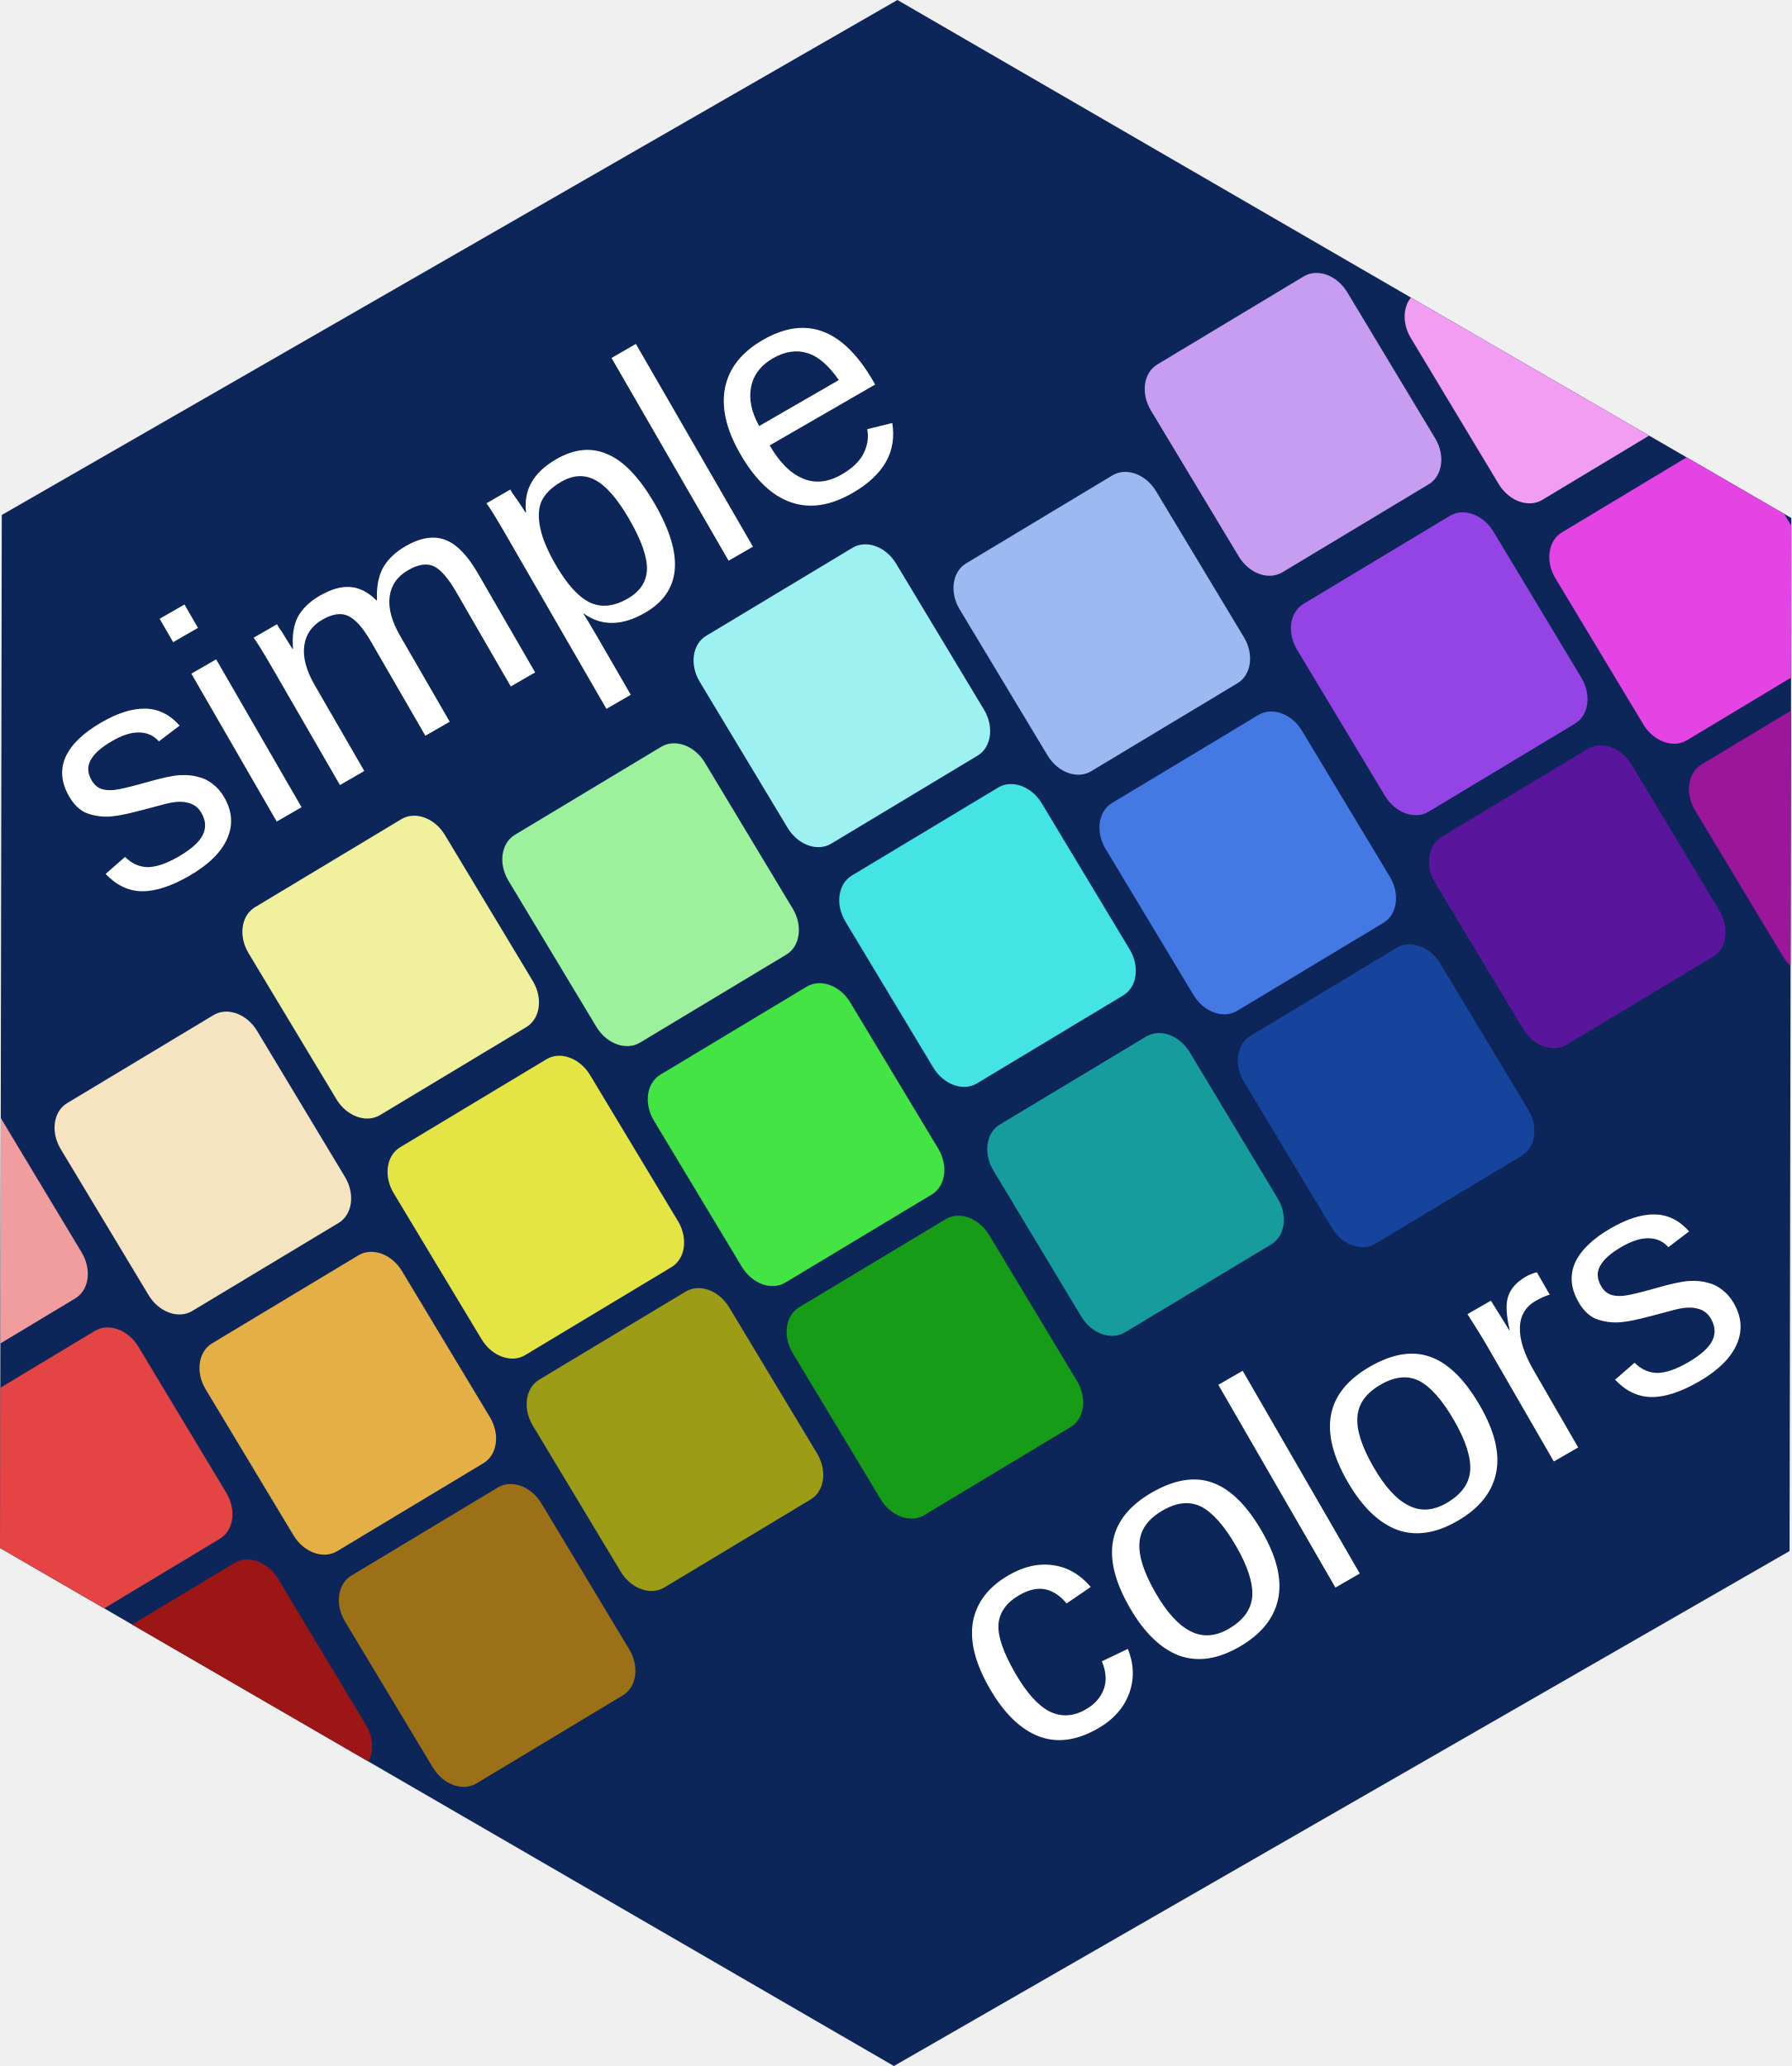
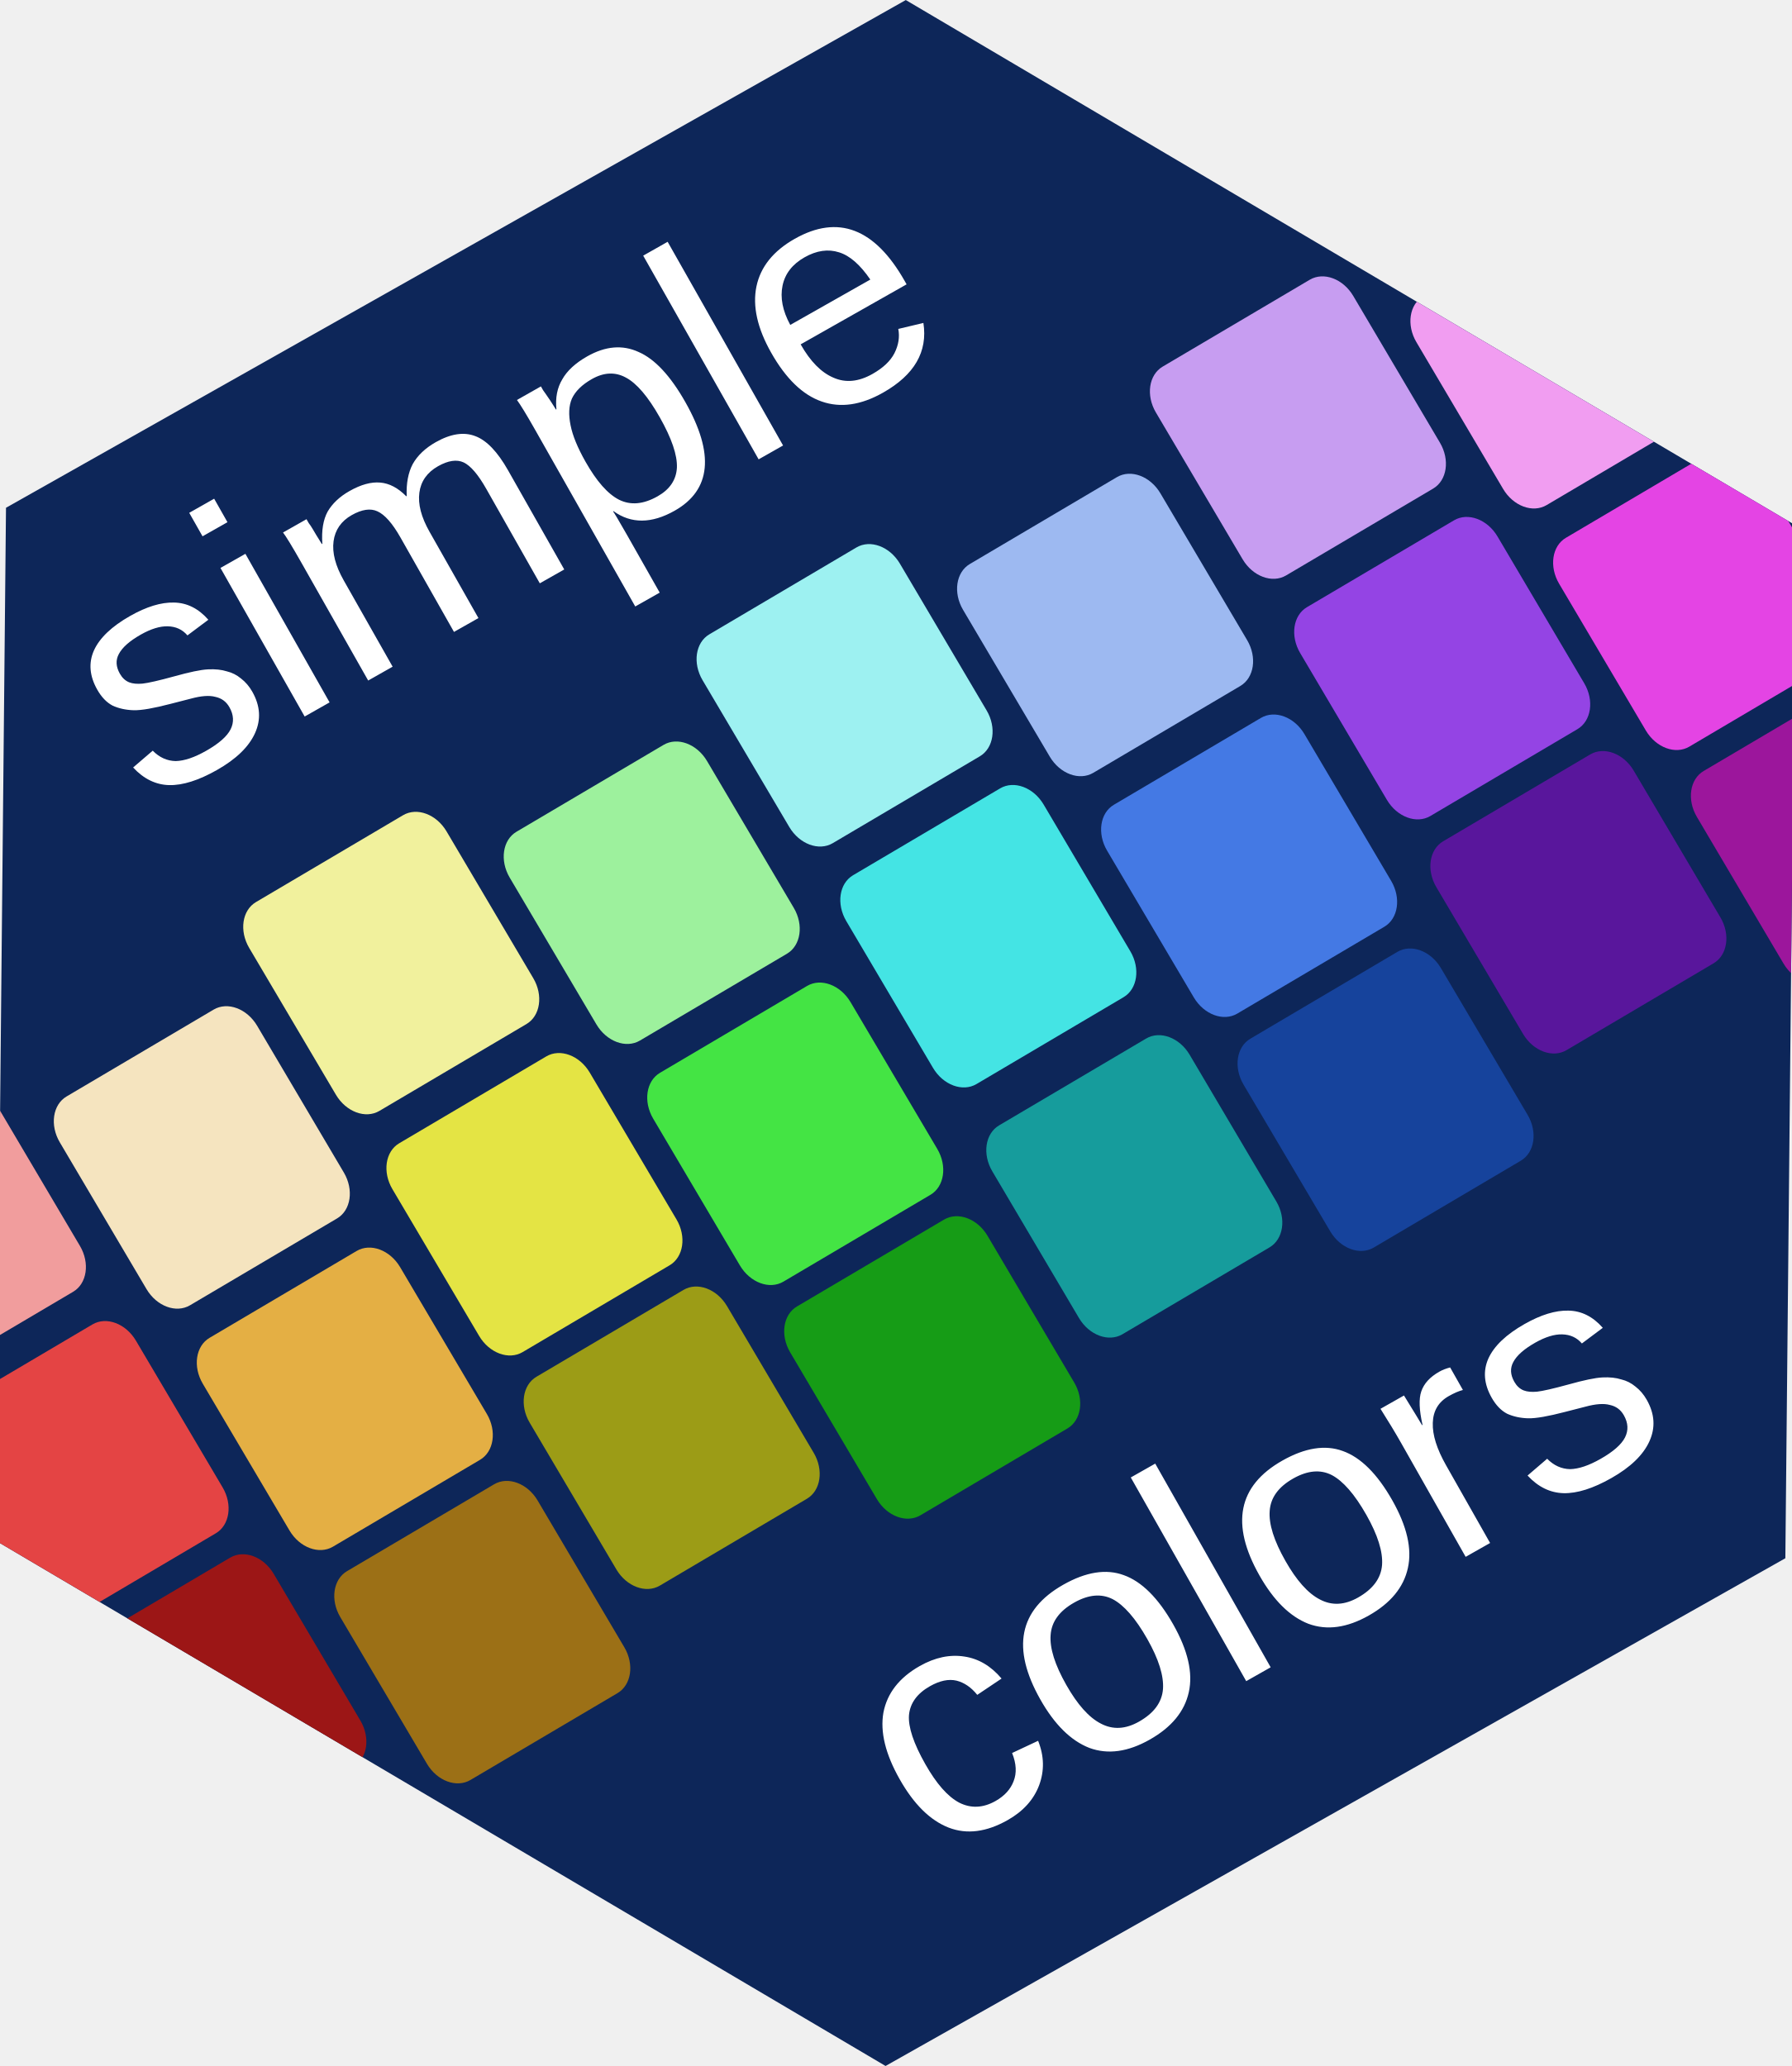
- <svg xmlns="http://www.w3.org/2000/svg" id="svg1396" version="1.1" viewBox="0 0 50.8 58.601" height="58.601mm" width="50.8mm">
+ <svg xmlns="http://www.w3.org/2000/svg" width="50.8mm" height="58.601mm" viewBox="0 0 50.8 58.601" version="1.1" id="svg1396">
  <defs id="defs1390">
-     <clipPath id="clipPath887" clipPathUnits="userSpaceOnUse">
-       <path transform="matrix(1.134841,0.6702366,-0.6702366,1.134841,173.694,58.39139)" d="M -2.457,87.696 -21.459,98.875 -40.641,88.008 -40.821,65.962 -21.819,54.783 -2.637,65.65 Z" id="path890" style="opacity:1;fill:#0d2659;fill-opacity:1;stroke:none;stroke-width:0.265;stroke-linecap:round;stroke-linejoin:round;stroke-miterlimit:4;stroke-dasharray:none;stroke-dashoffset:0;stroke-opacity:1" />
+     <clipPath clipPathUnits="userSpaceOnUse" id="clipPath887">
+       <path style="opacity:1;fill:#0d2659;fill-opacity:1;stroke:none;stroke-width:0.265;stroke-linecap:round;stroke-linejoin:round;stroke-miterlimit:4;stroke-dasharray:none;stroke-dashoffset:0;stroke-opacity:1" id="path890" d="M -2.457,87.696 -21.459,98.875 -40.641,88.008 -40.821,65.962 -21.819,54.783 -2.637,65.65 Z" transform="matrix(1.134841,0.6702366,-0.6702366,1.134841,173.694,58.39139)" />
    </clipPath>
  </defs>
-   <g transform="translate(-51.00998,-29.67201)" id="layer1">
-     <g transform="translate(32.27665,8.403575)" id="g1464">
-       <path style="opacity:1;fill:#0d2659;fill-opacity:1;stroke:none;stroke-width:0.265;stroke-linecap:round;stroke-linejoin:round;stroke-miterlimit:4;stroke-dasharray:none;stroke-dashoffset:0;stroke-opacity:1" id="path889" d="M -2.457,87.696 -21.459,98.875 -40.641,88.008 -40.821,65.962 -21.819,54.783 -2.637,65.65 Z" transform="matrix(1.328971,0.0131306,-0.0131306,1.328971,73.89992,-51.25023)" />
-       <g clip-path="url(#clipPath887)" id="g1132" transform="matrix(0.8732874,-0.5041927,0.5041927,0.8732874,-107.2254,-14.66746)">
-         <g id="g1104">
-           <rect style="opacity:1;fill:#169c9c;fill-opacity:1;stroke:none;stroke-width:0.033;stroke-miterlimit:4;stroke-dasharray:none;stroke-dashoffset:0;stroke-opacity:1" id="rect3714-8-8-0-3-4" width="6.446" height="6.823" x="95.626" y="136.532" rx="0.821" ry="1.014" transform="rotate(-1.032871)" />
-           <rect style="opacity:1;fill:#9df1f1;fill-opacity:1;stroke:none;stroke-width:0.033;stroke-miterlimit:4;stroke-dasharray:none;stroke-dashoffset:0;stroke-opacity:1" id="rect3714-8-6-0" width="6.446" height="6.823" x="95.636" y="120.495" rx="0.821" ry="1.014" transform="rotate(-1.032871)" />
-           <rect style="opacity:1;fill:#c79df1;fill-opacity:1;stroke:none;stroke-width:0.033;stroke-miterlimit:4;stroke-dasharray:none;stroke-dashoffset:0;stroke-opacity:1" id="rect3714-4-2-7" width="6.446" height="6.823" x="110.443" y="120.495" rx="0.821" ry="1.014" transform="rotate(-1.032871)" />
-           <rect style="opacity:1;fill:#44e4e4;fill-opacity:1;stroke:none;stroke-width:0.033;stroke-miterlimit:4;stroke-dasharray:none;stroke-dashoffset:0;stroke-opacity:1" id="rect3714-8-9-7-7" width="6.446" height="6.823" x="95.67" y="128.385" rx="0.821" ry="1.014" transform="rotate(-1.032871)" />
-           <rect style="opacity:1;fill:#9444e4;fill-opacity:1;stroke:none;stroke-width:0.033;stroke-miterlimit:4;stroke-dasharray:none;stroke-dashoffset:0;stroke-opacity:1" id="rect3714-4-8-3-6" width="6.446" height="6.823" x="110.495" y="128.385" rx="0.821" ry="1.014" transform="rotate(-1.032871)" />
-           <rect style="opacity:1;fill:#59169c;fill-opacity:1;stroke:none;stroke-width:0.033;stroke-miterlimit:4;stroke-dasharray:none;stroke-dashoffset:0;stroke-opacity:1" id="rect3714-4-3-24-4" width="6.446" height="6.823" x="110.443" y="136.003" rx="0.821" ry="1.014" transform="rotate(-1.032871)" />
-           <rect style="opacity:1;fill:#f19d9d;fill-opacity:1;stroke:none;stroke-width:0.033;stroke-miterlimit:4;stroke-dasharray:none;stroke-dashoffset:0;stroke-opacity:1" id="rect3714-8-4-0-0" width="6.446" height="6.823" x="66.021" y="120.495" rx="0.821" ry="1.014" transform="rotate(-1.032871)" />
-           <rect style="opacity:1;fill:#f1f19d;fill-opacity:1;stroke:none;stroke-width:0.033;stroke-miterlimit:4;stroke-dasharray:none;stroke-dashoffset:0;stroke-opacity:1" id="rect3714-4-1-0-0" width="6.446" height="6.823" x="80.828" y="120.495" rx="0.821" ry="1.014" transform="rotate(-1.032871)" />
-           <rect style="opacity:1;fill:#e44444;fill-opacity:1;stroke:none;stroke-width:0.033;stroke-miterlimit:4;stroke-dasharray:none;stroke-dashoffset:0;stroke-opacity:1" id="rect3714-8-9-2-4-6" width="6.446" height="6.823" x="66.021" y="128.385" rx="0.821" ry="1.014" transform="rotate(-1.032871)" />
-           <rect style="opacity:1;fill:#e4e444;fill-opacity:1;stroke:none;stroke-width:0.033;stroke-miterlimit:4;stroke-dasharray:none;stroke-dashoffset:0;stroke-opacity:1" id="rect3714-4-8-4-9-4" width="6.446" height="6.823" x="80.845" y="128.385" rx="0.821" ry="1.014" transform="rotate(-1.032871)" />
-           <rect style="opacity:1;fill:#9c1616;fill-opacity:1;stroke:none;stroke-width:0.033;stroke-miterlimit:4;stroke-dasharray:none;stroke-dashoffset:0;stroke-opacity:1" id="rect3714-8-8-0-0-5-8" width="6.446" height="6.823" x="66.021" y="136.003" rx="0.821" ry="1.014" transform="rotate(-1.032871)" />
-           <rect style="opacity:1;fill:#9c9c16;fill-opacity:1;stroke:none;stroke-width:0.033;stroke-miterlimit:4;stroke-dasharray:none;stroke-dashoffset:0;stroke-opacity:1" id="rect3714-4-3-2-6-1" width="6.446" height="6.823" x="80.828" y="136.003" rx="0.821" ry="1.014" transform="rotate(-1.032871)" />
+   <g id="layer1" transform="translate(-51.00998,-29.67201)">
+     <g id="g1464" transform="translate(32.27665,8.403575)">
+       <g transform="translate(-0.01622631,0.1636465)" id="g897">
+         <path style="opacity:1;fill:#0d2659;fill-opacity:1;stroke:none;stroke-width:0.265;stroke-linecap:round;stroke-linejoin:round;stroke-miterlimit:4;stroke-dasharray:none;stroke-dashoffset:0;stroke-opacity:1" id="path889" d="M -2.457,87.696 -21.459,98.875 -40.641,88.008 -40.821,65.962 -21.819,54.783 -2.637,65.65 Z" transform="matrix(1.328821,0.02386625,-0.02386625,1.328821,74.73772,-51.17009)" />
+         <g clip-path="url(#clipPath887)" id="g1132" transform="matrix(0.877332,-0.4971214,0.4971214,0.877332,-106.6772,-16.05174)">
+           <g id="g1104">
+             <rect style="opacity:1;fill:#169c9c;fill-opacity:1;stroke:none;stroke-width:0.033;stroke-miterlimit:4;stroke-dasharray:none;stroke-dashoffset:0;stroke-opacity:1" id="rect3714-8-8-0-3-4" width="6.446" height="6.823" x="95.626" y="136.532" rx="0.821" ry="1.014" transform="rotate(-1.032871)" />
+             <rect style="opacity:1;fill:#9df1f1;fill-opacity:1;stroke:none;stroke-width:0.033;stroke-miterlimit:4;stroke-dasharray:none;stroke-dashoffset:0;stroke-opacity:1" id="rect3714-8-6-0" width="6.446" height="6.823" x="95.636" y="120.495" rx="0.821" ry="1.014" transform="rotate(-1.032871)" />
+             <rect style="opacity:1;fill:#c79df1;fill-opacity:1;stroke:none;stroke-width:0.033;stroke-miterlimit:4;stroke-dasharray:none;stroke-dashoffset:0;stroke-opacity:1" id="rect3714-4-2-7" width="6.446" height="6.823" x="110.443" y="120.495" rx="0.821" ry="1.014" transform="rotate(-1.032871)" />
+             <rect style="opacity:1;fill:#44e4e4;fill-opacity:1;stroke:none;stroke-width:0.033;stroke-miterlimit:4;stroke-dasharray:none;stroke-dashoffset:0;stroke-opacity:1" id="rect3714-8-9-7-7" width="6.446" height="6.823" x="95.67" y="128.385" rx="0.821" ry="1.014" transform="rotate(-1.032871)" />
+             <rect style="opacity:1;fill:#9444e4;fill-opacity:1;stroke:none;stroke-width:0.033;stroke-miterlimit:4;stroke-dasharray:none;stroke-dashoffset:0;stroke-opacity:1" id="rect3714-4-8-3-6" width="6.446" height="6.823" x="110.495" y="128.385" rx="0.821" ry="1.014" transform="rotate(-1.032871)" />
+             <rect style="opacity:1;fill:#59169c;fill-opacity:1;stroke:none;stroke-width:0.033;stroke-miterlimit:4;stroke-dasharray:none;stroke-dashoffset:0;stroke-opacity:1" id="rect3714-4-3-24-4" width="6.446" height="6.823" x="110.443" y="136.003" rx="0.821" ry="1.014" transform="rotate(-1.032871)" />
+             <rect style="opacity:1;fill:#f19d9d;fill-opacity:1;stroke:none;stroke-width:0.033;stroke-miterlimit:4;stroke-dasharray:none;stroke-dashoffset:0;stroke-opacity:1" id="rect3714-8-4-0-0" width="6.446" height="6.823" x="66.021" y="120.495" rx="0.821" ry="1.014" transform="rotate(-1.032871)" />
+             <rect style="opacity:1;fill:#f1f19d;fill-opacity:1;stroke:none;stroke-width:0.033;stroke-miterlimit:4;stroke-dasharray:none;stroke-dashoffset:0;stroke-opacity:1" id="rect3714-4-1-0-0" width="6.446" height="6.823" x="80.828" y="120.495" rx="0.821" ry="1.014" transform="rotate(-1.032871)" />
+             <rect style="opacity:1;fill:#e44444;fill-opacity:1;stroke:none;stroke-width:0.033;stroke-miterlimit:4;stroke-dasharray:none;stroke-dashoffset:0;stroke-opacity:1" id="rect3714-8-9-2-4-6" width="6.446" height="6.823" x="66.021" y="128.385" rx="0.821" ry="1.014" transform="rotate(-1.032871)" />
+             <rect style="opacity:1;fill:#e4e444;fill-opacity:1;stroke:none;stroke-width:0.033;stroke-miterlimit:4;stroke-dasharray:none;stroke-dashoffset:0;stroke-opacity:1" id="rect3714-4-8-4-9-4" width="6.446" height="6.823" x="80.845" y="128.385" rx="0.821" ry="1.014" transform="rotate(-1.032871)" />
+             <rect style="opacity:1;fill:#9c1616;fill-opacity:1;stroke:none;stroke-width:0.033;stroke-miterlimit:4;stroke-dasharray:none;stroke-dashoffset:0;stroke-opacity:1" id="rect3714-8-8-0-0-5-8" width="6.446" height="6.823" x="66.021" y="136.003" rx="0.821" ry="1.014" transform="rotate(-1.032871)" />
+             <rect style="opacity:1;fill:#9c9c16;fill-opacity:1;stroke:none;stroke-width:0.033;stroke-miterlimit:4;stroke-dasharray:none;stroke-dashoffset:0;stroke-opacity:1" id="rect3714-4-3-2-6-1" width="6.446" height="6.823" x="80.828" y="136.003" rx="0.821" ry="1.014" transform="rotate(-1.032871)" />
+           </g>
+           <g transform="rotate(30,91.29854,130.7937)" id="g1079">
+             <rect style="opacity:1;fill:#9db9f1;fill-opacity:1;stroke:none;stroke-width:0.033;stroke-miterlimit:4;stroke-dasharray:none;stroke-dashoffset:0;stroke-opacity:1" id="rect3714-45-1" width="6.446" height="6.823" x="24.827" y="149.24" rx="0.821" ry="1.014" transform="rotate(-31.03287)" />
+             <rect style="opacity:1;fill:#16439c;fill-opacity:1;stroke:none;stroke-width:0.033;stroke-miterlimit:4;stroke-dasharray:none;stroke-dashoffset:0;stroke-opacity:1" id="rect3714-8-8-4-7" width="6.446" height="6.823" x="24.827" y="164.749" rx="0.821" ry="1.014" transform="rotate(-31.03287)" />
+             <rect style="opacity:1;fill:#4479e4;fill-opacity:1;stroke:none;stroke-width:0.033;stroke-miterlimit:4;stroke-dasharray:none;stroke-dashoffset:0;stroke-opacity:1" id="rect3714-1-0-0" width="6.446" height="6.823" x="24.87" y="157.131" rx="0.821" ry="1.014" transform="rotate(-31.03287)" />
+             <rect style="opacity:1;fill:#f5e4bf;fill-opacity:1;stroke:none;stroke-width:0.033;stroke-miterlimit:4;stroke-dasharray:none;stroke-dashoffset:0;stroke-opacity:1" id="rect3714-3-0-2" width="6.446" height="6.823" x="-4.662" y="149.216" rx="0.821" ry="1.014" transform="rotate(-31.03287)" />
+             <rect style="opacity:1;fill:#9c7016;fill-opacity:1;stroke:none;stroke-width:0.033;stroke-miterlimit:4;stroke-dasharray:none;stroke-dashoffset:0;stroke-opacity:1" id="rect3714-8-8-04-9-0" width="6.446" height="6.823" x="-4.662" y="164.724" rx="0.821" ry="1.014" transform="rotate(-31.03287)" />
+             <rect style="opacity:1;fill:#e4af44;fill-opacity:1;stroke:none;stroke-width:0.033;stroke-miterlimit:4;stroke-dasharray:none;stroke-dashoffset:0;stroke-opacity:1" id="rect3714-1-9-7-9" width="6.446" height="6.823" x="-4.653" y="157.107" rx="0.821" ry="1.014" transform="rotate(-31.03287)" />
+             <rect style="opacity:1;fill:#9df19d;fill-opacity:1;stroke:none;stroke-width:0.033;stroke-miterlimit:4;stroke-dasharray:none;stroke-dashoffset:0;stroke-opacity:1" id="rect3714-8-0-8-1" width="6.446" height="6.823" x="10.019" y="149.24" rx="0.821" ry="1.014" transform="rotate(-31.03287)" />
+             <rect style="opacity:1;fill:#44e444;fill-opacity:1;stroke:none;stroke-width:0.033;stroke-miterlimit:4;stroke-dasharray:none;stroke-dashoffset:0;stroke-opacity:1" id="rect3714-8-9-0-3-1" width="6.446" height="6.823" x="10.045" y="157.131" rx="0.821" ry="1.014" transform="rotate(-31.03287)" />
+             <rect style="opacity:1;fill:#169c16;fill-opacity:1;stroke:none;stroke-width:0.033;stroke-miterlimit:4;stroke-dasharray:none;stroke-dashoffset:0;stroke-opacity:1" id="rect3714-8-8-0-1-1-5" width="6.446" height="6.823" x="10.019" y="164.749" rx="0.821" ry="1.014" transform="rotate(-31.03287)" />
+             <rect style="opacity:1;fill:#f19df1;fill-opacity:1;stroke:none;stroke-width:0.033;stroke-miterlimit:4;stroke-dasharray:none;stroke-dashoffset:0;stroke-opacity:1" id="rect3714-4-9-8-2" width="6.446" height="6.823" x="39.634" y="149.24" rx="0.821" ry="1.014" transform="rotate(-31.03287)" />
+             <rect style="opacity:1;fill:#e444e4;fill-opacity:1;stroke:none;stroke-width:0.033;stroke-miterlimit:4;stroke-dasharray:none;stroke-dashoffset:0;stroke-opacity:1" id="rect3714-4-8-8-9-8" width="6.446" height="6.823" x="39.634" y="157.131" rx="0.821" ry="1.014" transform="rotate(-31.03287)" />
+             <rect style="opacity:1;fill:#9c169c;fill-opacity:1;stroke:none;stroke-width:0.033;stroke-miterlimit:4;stroke-dasharray:none;stroke-dashoffset:0;stroke-opacity:1" id="rect3714-4-3-7-8-3" width="6.446" height="6.823" x="39.634" y="164.749" rx="0.821" ry="1.014" transform="rotate(-31.03287)" />
+           </g>
        </g>
-         <g transform="rotate(30,91.29854,130.7937)" id="g1079">
-           <rect style="opacity:1;fill:#9db9f1;fill-opacity:1;stroke:none;stroke-width:0.033;stroke-miterlimit:4;stroke-dasharray:none;stroke-dashoffset:0;stroke-opacity:1" id="rect3714-45-1" width="6.446" height="6.823" x="24.827" y="149.24" rx="0.821" ry="1.014" transform="rotate(-31.03287)" />
-           <rect style="opacity:1;fill:#16439c;fill-opacity:1;stroke:none;stroke-width:0.033;stroke-miterlimit:4;stroke-dasharray:none;stroke-dashoffset:0;stroke-opacity:1" id="rect3714-8-8-4-7" width="6.446" height="6.823" x="24.827" y="164.749" rx="0.821" ry="1.014" transform="rotate(-31.03287)" />
-           <rect style="opacity:1;fill:#4479e4;fill-opacity:1;stroke:none;stroke-width:0.033;stroke-miterlimit:4;stroke-dasharray:none;stroke-dashoffset:0;stroke-opacity:1" id="rect3714-1-0-0" width="6.446" height="6.823" x="24.87" y="157.131" rx="0.821" ry="1.014" transform="rotate(-31.03287)" />
-           <rect style="opacity:1;fill:#f5e4bf;fill-opacity:1;stroke:none;stroke-width:0.033;stroke-miterlimit:4;stroke-dasharray:none;stroke-dashoffset:0;stroke-opacity:1" id="rect3714-3-0-2" width="6.446" height="6.823" x="-4.662" y="149.216" rx="0.821" ry="1.014" transform="rotate(-31.03287)" />
-           <rect style="opacity:1;fill:#9c7016;fill-opacity:1;stroke:none;stroke-width:0.033;stroke-miterlimit:4;stroke-dasharray:none;stroke-dashoffset:0;stroke-opacity:1" id="rect3714-8-8-04-9-0" width="6.446" height="6.823" x="-4.662" y="164.724" rx="0.821" ry="1.014" transform="rotate(-31.03287)" />
-           <rect style="opacity:1;fill:#e4af44;fill-opacity:1;stroke:none;stroke-width:0.033;stroke-miterlimit:4;stroke-dasharray:none;stroke-dashoffset:0;stroke-opacity:1" id="rect3714-1-9-7-9" width="6.446" height="6.823" x="-4.653" y="157.107" rx="0.821" ry="1.014" transform="rotate(-31.03287)" />
-           <rect style="opacity:1;fill:#9df19d;fill-opacity:1;stroke:none;stroke-width:0.033;stroke-miterlimit:4;stroke-dasharray:none;stroke-dashoffset:0;stroke-opacity:1" id="rect3714-8-0-8-1" width="6.446" height="6.823" x="10.019" y="149.24" rx="0.821" ry="1.014" transform="rotate(-31.03287)" />
-           <rect style="opacity:1;fill:#44e444;fill-opacity:1;stroke:none;stroke-width:0.033;stroke-miterlimit:4;stroke-dasharray:none;stroke-dashoffset:0;stroke-opacity:1" id="rect3714-8-9-0-3-1" width="6.446" height="6.823" x="10.045" y="157.131" rx="0.821" ry="1.014" transform="rotate(-31.03287)" />
-           <rect style="opacity:1;fill:#169c16;fill-opacity:1;stroke:none;stroke-width:0.033;stroke-miterlimit:4;stroke-dasharray:none;stroke-dashoffset:0;stroke-opacity:1" id="rect3714-8-8-0-1-1-5" width="6.446" height="6.823" x="10.019" y="164.749" rx="0.821" ry="1.014" transform="rotate(-31.03287)" />
-           <rect style="opacity:1;fill:#f19df1;fill-opacity:1;stroke:none;stroke-width:0.033;stroke-miterlimit:4;stroke-dasharray:none;stroke-dashoffset:0;stroke-opacity:1" id="rect3714-4-9-8-2" width="6.446" height="6.823" x="39.634" y="149.24" rx="0.821" ry="1.014" transform="rotate(-31.03287)" />
-           <rect style="opacity:1;fill:#e444e4;fill-opacity:1;stroke:none;stroke-width:0.033;stroke-miterlimit:4;stroke-dasharray:none;stroke-dashoffset:0;stroke-opacity:1" id="rect3714-4-8-8-9-8" width="6.446" height="6.823" x="39.634" y="157.131" rx="0.821" ry="1.014" transform="rotate(-31.03287)" />
-           <rect style="opacity:1;fill:#9c169c;fill-opacity:1;stroke:none;stroke-width:0.033;stroke-miterlimit:4;stroke-dasharray:none;stroke-dashoffset:0;stroke-opacity:1" id="rect3714-4-3-7-8-3" width="6.446" height="6.823" x="39.634" y="164.749" rx="0.821" ry="1.014" transform="rotate(-31.03287)" />
-         </g>
+         <text xml:space="preserve" style="font-style:normal;font-variant:normal;font-weight:normal;font-stretch:normal;font-size:9.172px;line-height:0;font-family:Arial;-inkscape-font-specification:Arial;letter-spacing:0px;word-spacing:0px;fill:#ffffff;fill-opacity:1;stroke:none;stroke-width:0.265" x="-1.788" y="49.548" id="text917" transform="rotate(-29.53713)">
+           <tspan id="tspan915" x="-1.788" y="49.548" style="font-style:normal;font-variant:normal;font-weight:normal;font-stretch:normal;font-size:9.172px;font-family:Arial;-inkscape-font-specification:Arial;fill:#ffffff;fill-opacity:1;stroke-width:0.265">simple</tspan>
+         </text>
+         <text xml:space="preserve" style="font-style:normal;font-variant:normal;font-weight:normal;font-stretch:normal;font-size:9.172px;line-height:0;font-family:Arial;-inkscape-font-specification:Arial;letter-spacing:0px;word-spacing:0px;fill:#ffffff;fill-opacity:1;stroke:none;stroke-width:0.265" x="2.834" y="86.515" id="text917-8" transform="rotate(-29.53713)">
+           <tspan id="tspan915-4" x="2.834" y="86.515" style="font-style:normal;font-variant:normal;font-weight:normal;font-stretch:normal;font-size:9.172px;font-family:Arial;-inkscape-font-specification:Arial;fill:#ffffff;fill-opacity:1;stroke-width:0.265">colors</tspan>
+         </text>
      </g>
-       <text xml:space="preserve" style="font-style:normal;font-variant:normal;font-weight:normal;font-stretch:normal;font-size:9.172px;line-height:0;font-family:Arial;-inkscape-font-specification:Arial;letter-spacing:0px;word-spacing:0px;fill:#ffffff;fill-opacity:1;stroke:none;stroke-width:0.265" x="-4.46" y="51.887" id="text917" transform="rotate(-30)">
-         <tspan id="tspan915" x="-4.46" y="51.887" style="font-style:normal;font-variant:normal;font-weight:normal;font-stretch:normal;font-size:9.172px;font-family:Arial;-inkscape-font-specification:Arial;fill:#ffffff;fill-opacity:1;stroke-width:0.265">simple</tspan>
-       </text>
-       <text xml:space="preserve" style="font-style:normal;font-variant:normal;font-weight:normal;font-stretch:normal;font-size:9.172px;line-height:0;font-family:Arial;-inkscape-font-specification:Arial;letter-spacing:0px;word-spacing:0px;fill:#ffffff;fill-opacity:1;stroke:none;stroke-width:0.265" x="5.557" y="85.716" id="text917-8" transform="rotate(-30)">
-         <tspan id="tspan915-4" x="5.557" y="85.716" style="font-style:normal;font-variant:normal;font-weight:normal;font-stretch:normal;font-size:9.172px;font-family:Arial;-inkscape-font-specification:Arial;fill:#ffffff;fill-opacity:1;stroke-width:0.265">colors</tspan>
-       </text>
    </g>
  </g>
</svg>
